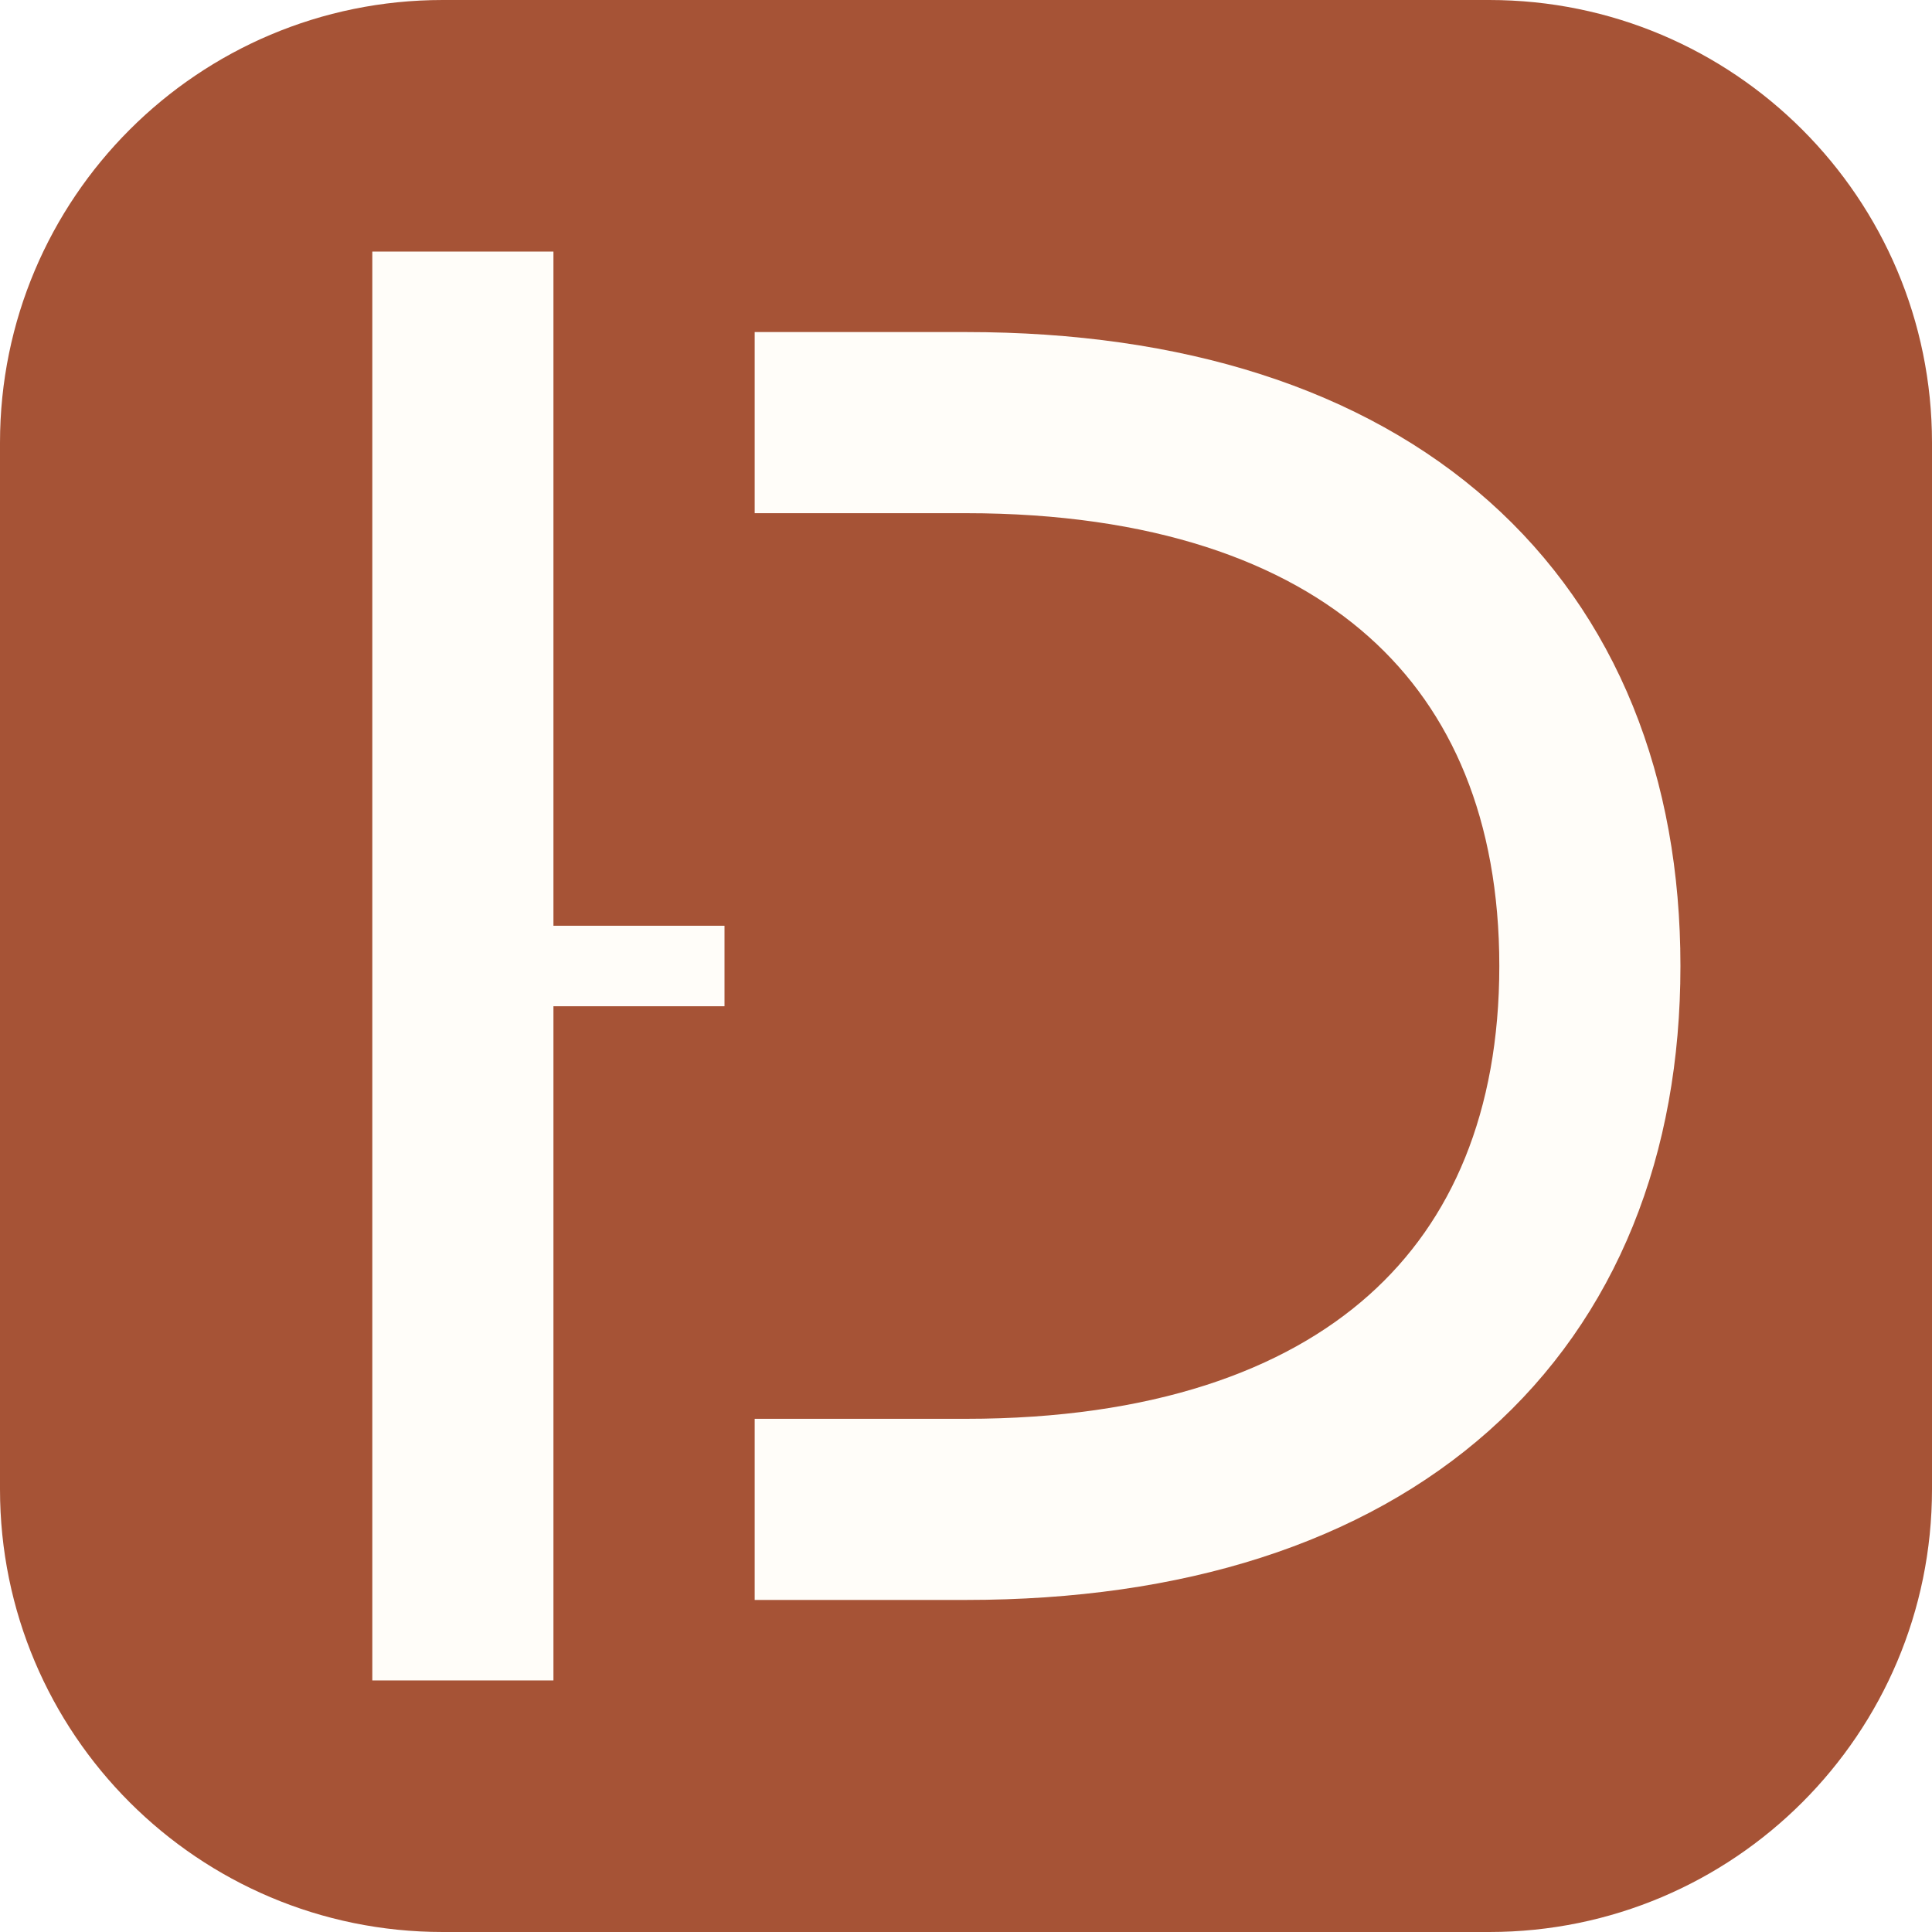
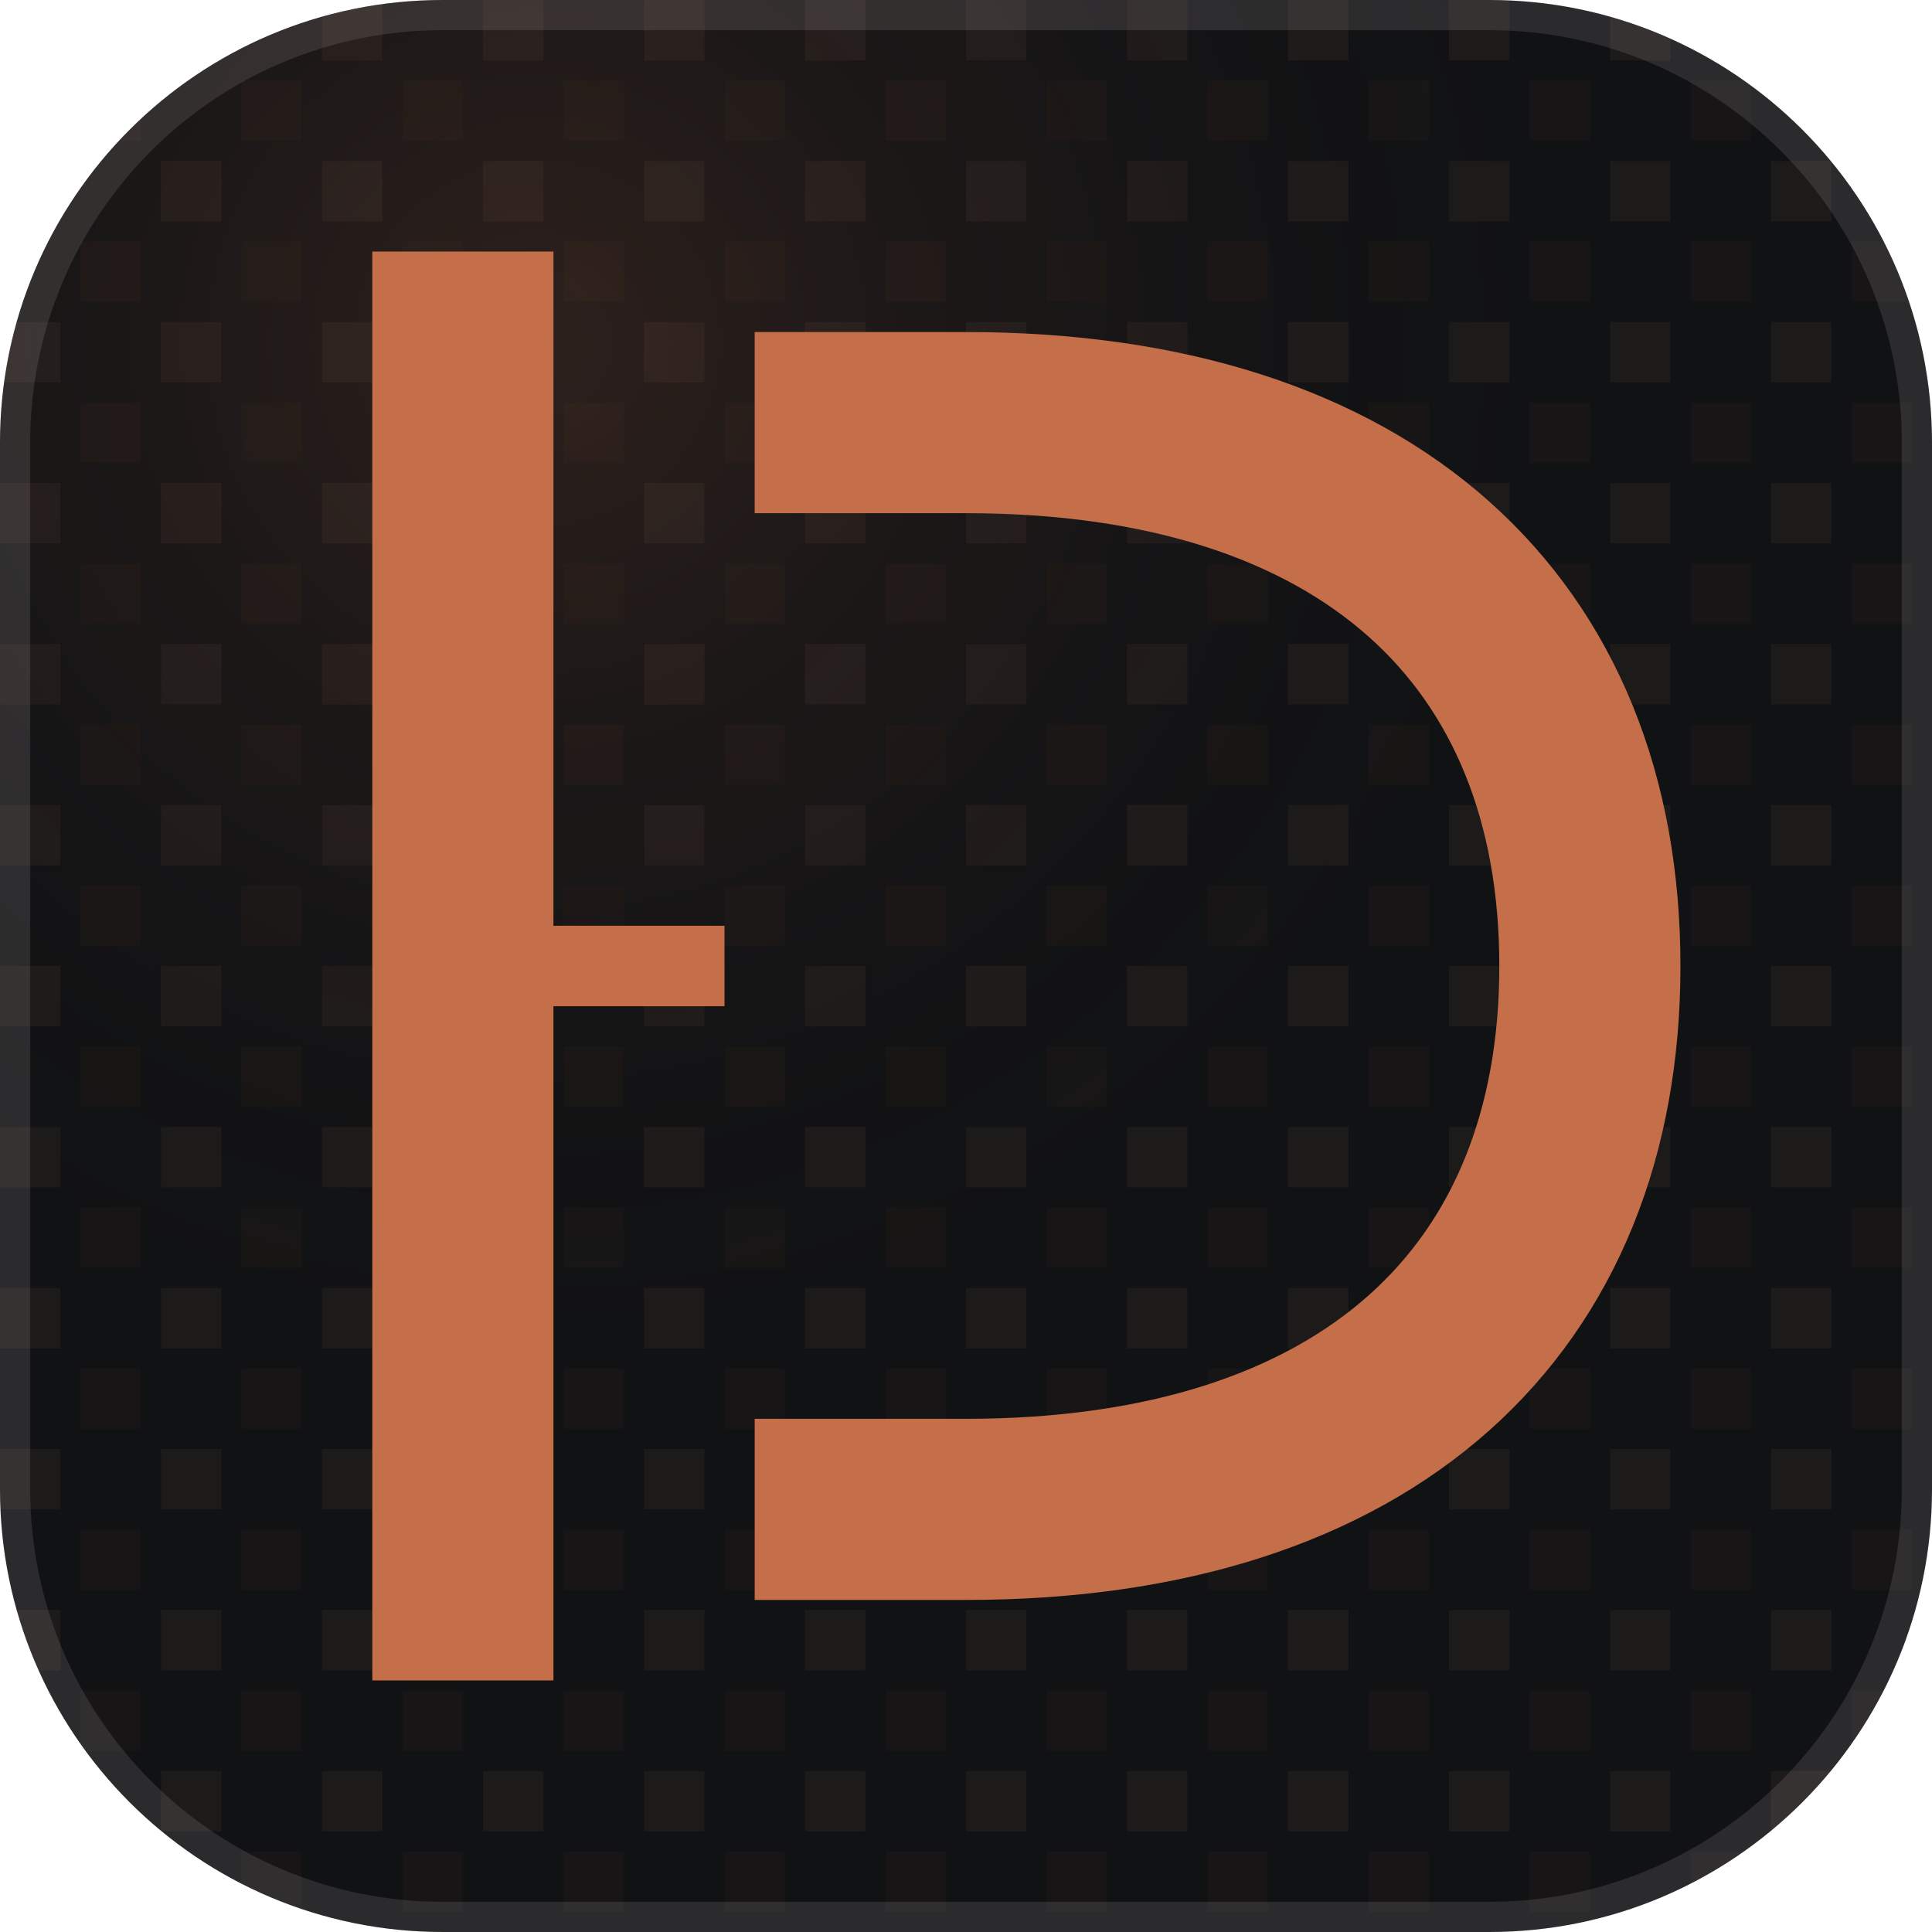
<svg xmlns="http://www.w3.org/2000/svg" viewBox="0 0 96 96" role="img" aria-label="Ondwira detached D">
-   <rect width="96" height="96" rx="22" fill="#A65336" />
-   <g fill="none" stroke="#FFFDF9">
+   <defs>
+     <pattern id="pixels" width="8" height="8" patternUnits="userSpaceOnUse">
+       <rect width="8" height="8" fill="#111214" />
+       <rect width="3" height="3" fill="#1D1A1A" />
+       <rect x="4" y="4" width="3" height="3" fill="#171515" />
+     </pattern>
+     <radialGradient id="glow" cx="28%" cy="18%" r="78%">
+       <stop offset="0" stop-color="#C56F4A" stop-opacity=".16" />
+       <stop offset=".7" stop-color="#111214" stop-opacity="0" />
+     </radialGradient>
+   </defs>
+   <rect width="96" height="96" rx="22" fill="url(#pixels)" />
+   <rect width="96" height="96" rx="22" fill="url(#glow)" />
+   <rect x=".75" y=".75" width="94.5" height="94.5" rx="21.25" fill="none" stroke="#FFFDF9" stroke-opacity=".11" stroke-width="1.5" />
+   <g fill="none" stroke="#C56F4A">
    <path d="M23 17V79" stroke-width="9" stroke-linecap="square" />
    <path d="M42 21H48C68 21 79 31.4 79 48C79 64.6 68 75 48 75H42" stroke-width="9" stroke-linecap="square" />
    <path d="M23 48H36" stroke-width="4" />
  </g>
</svg>
